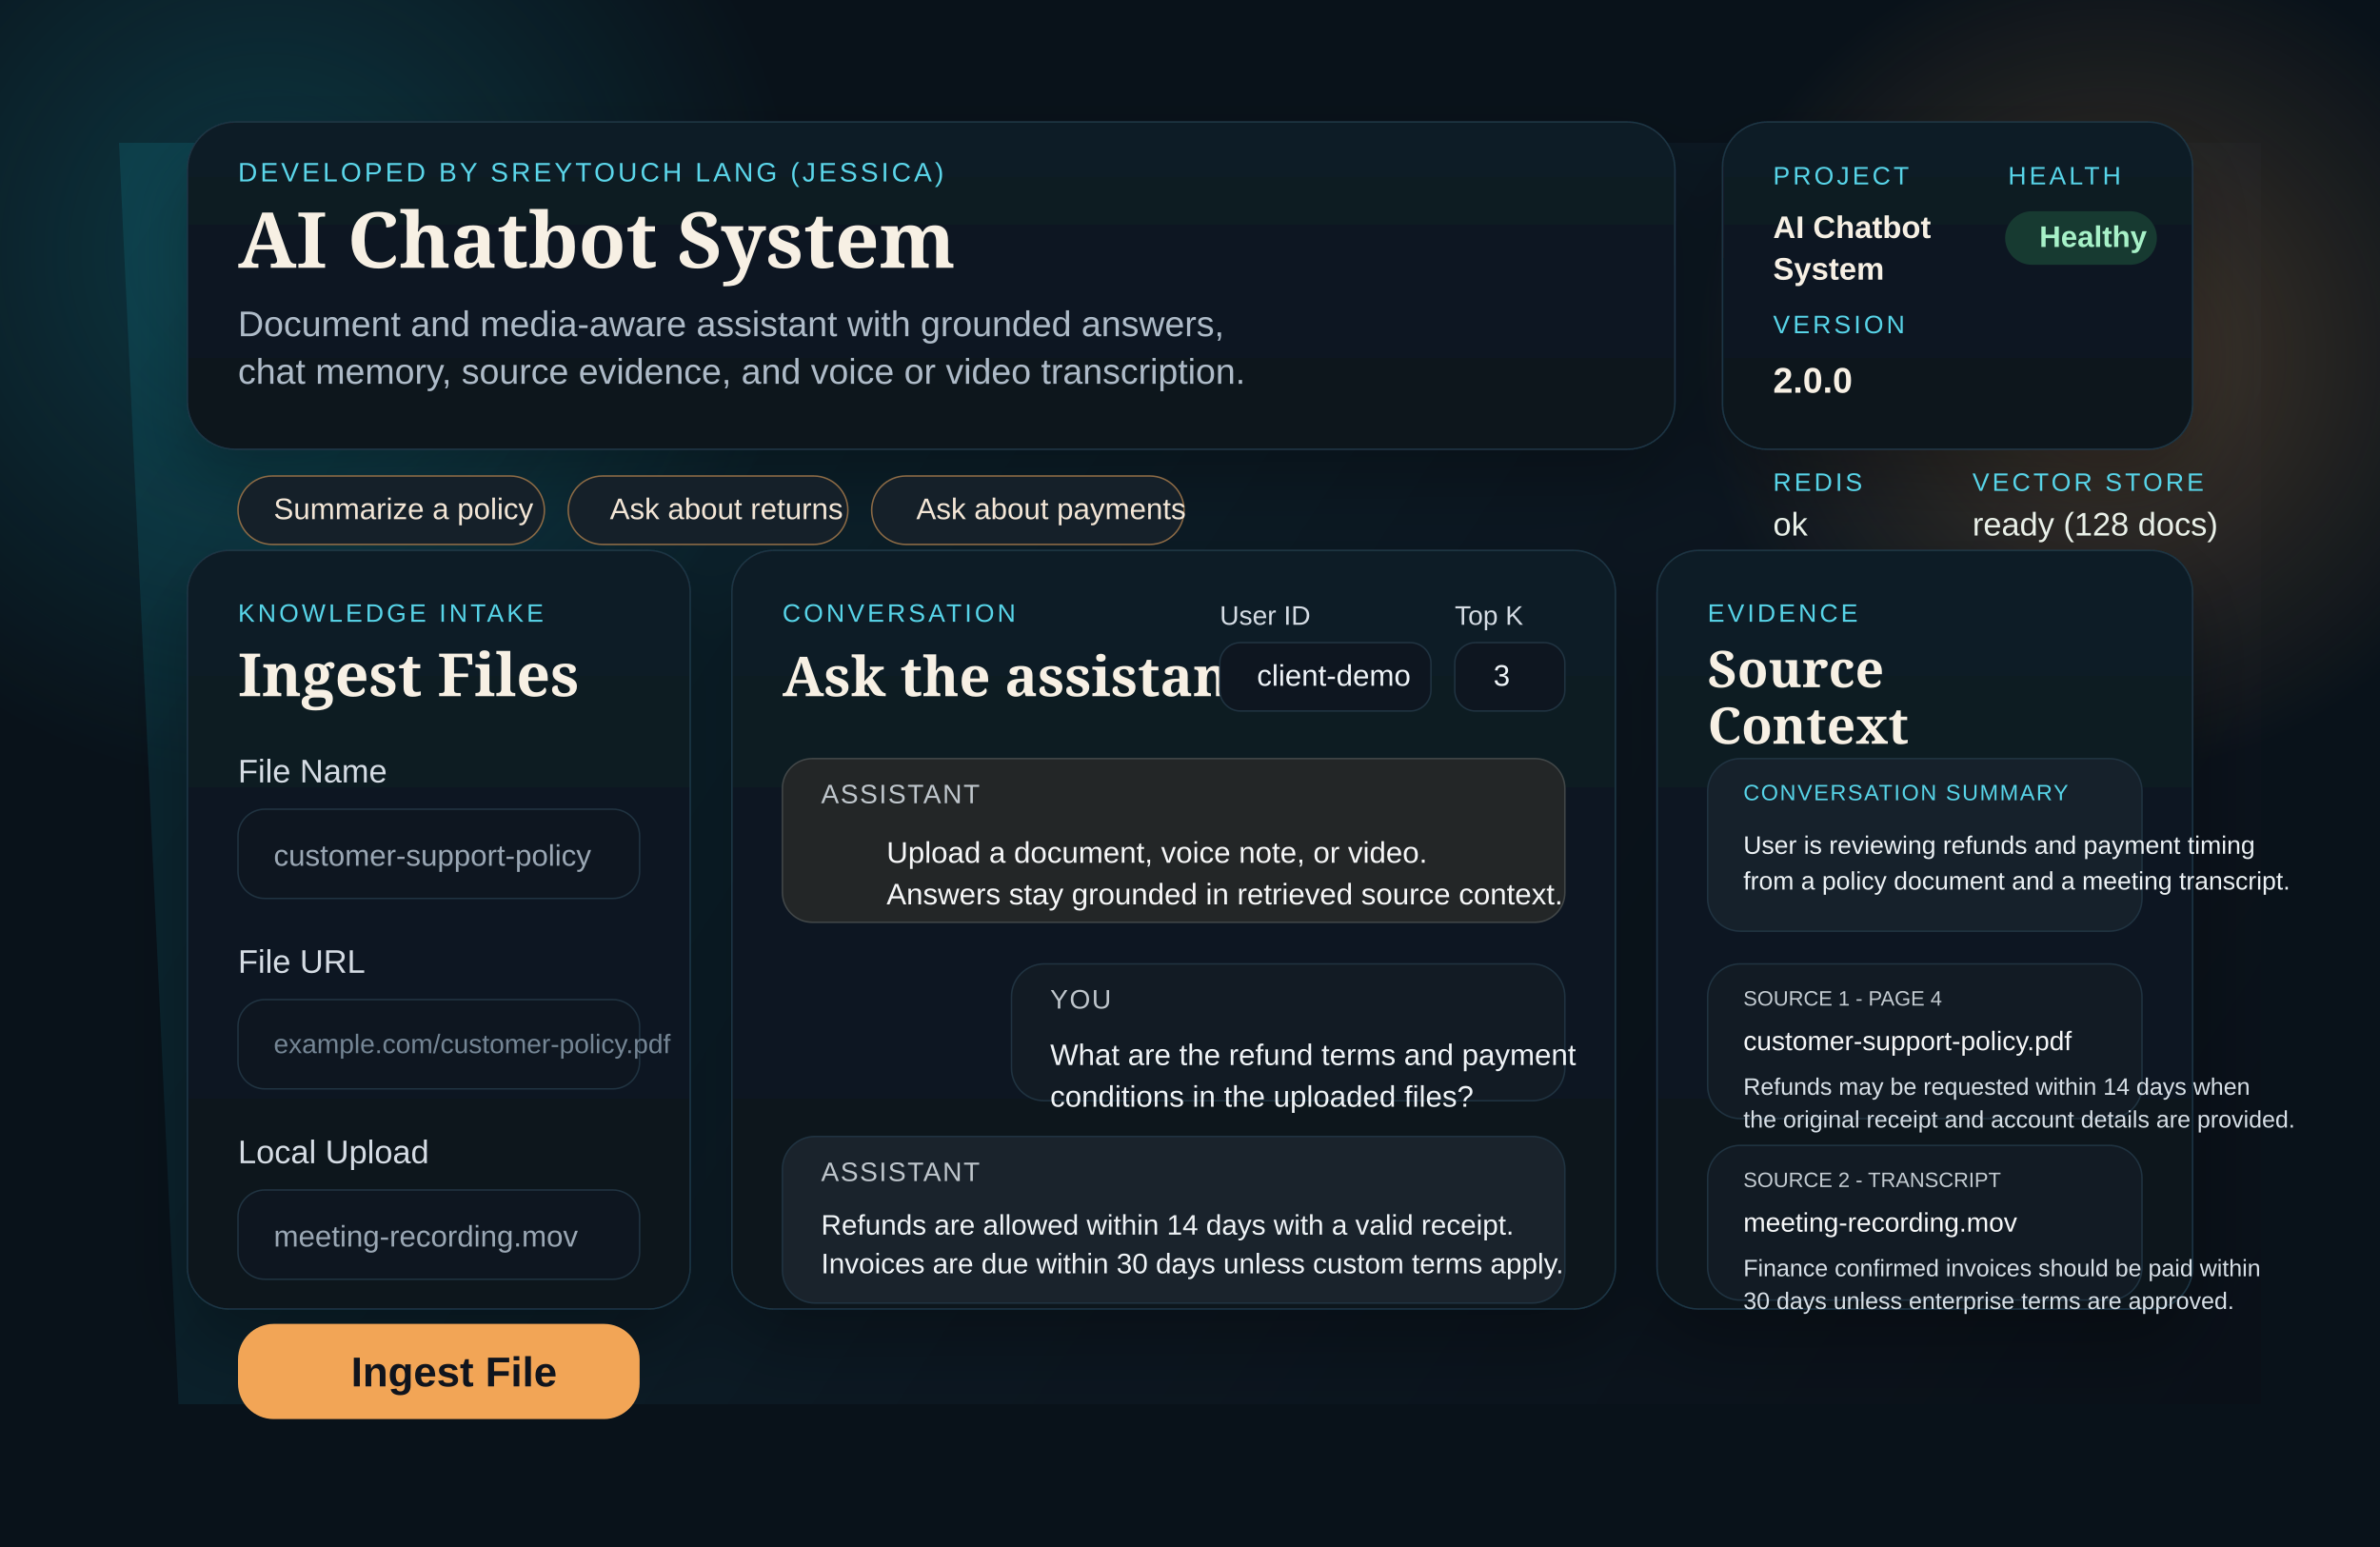
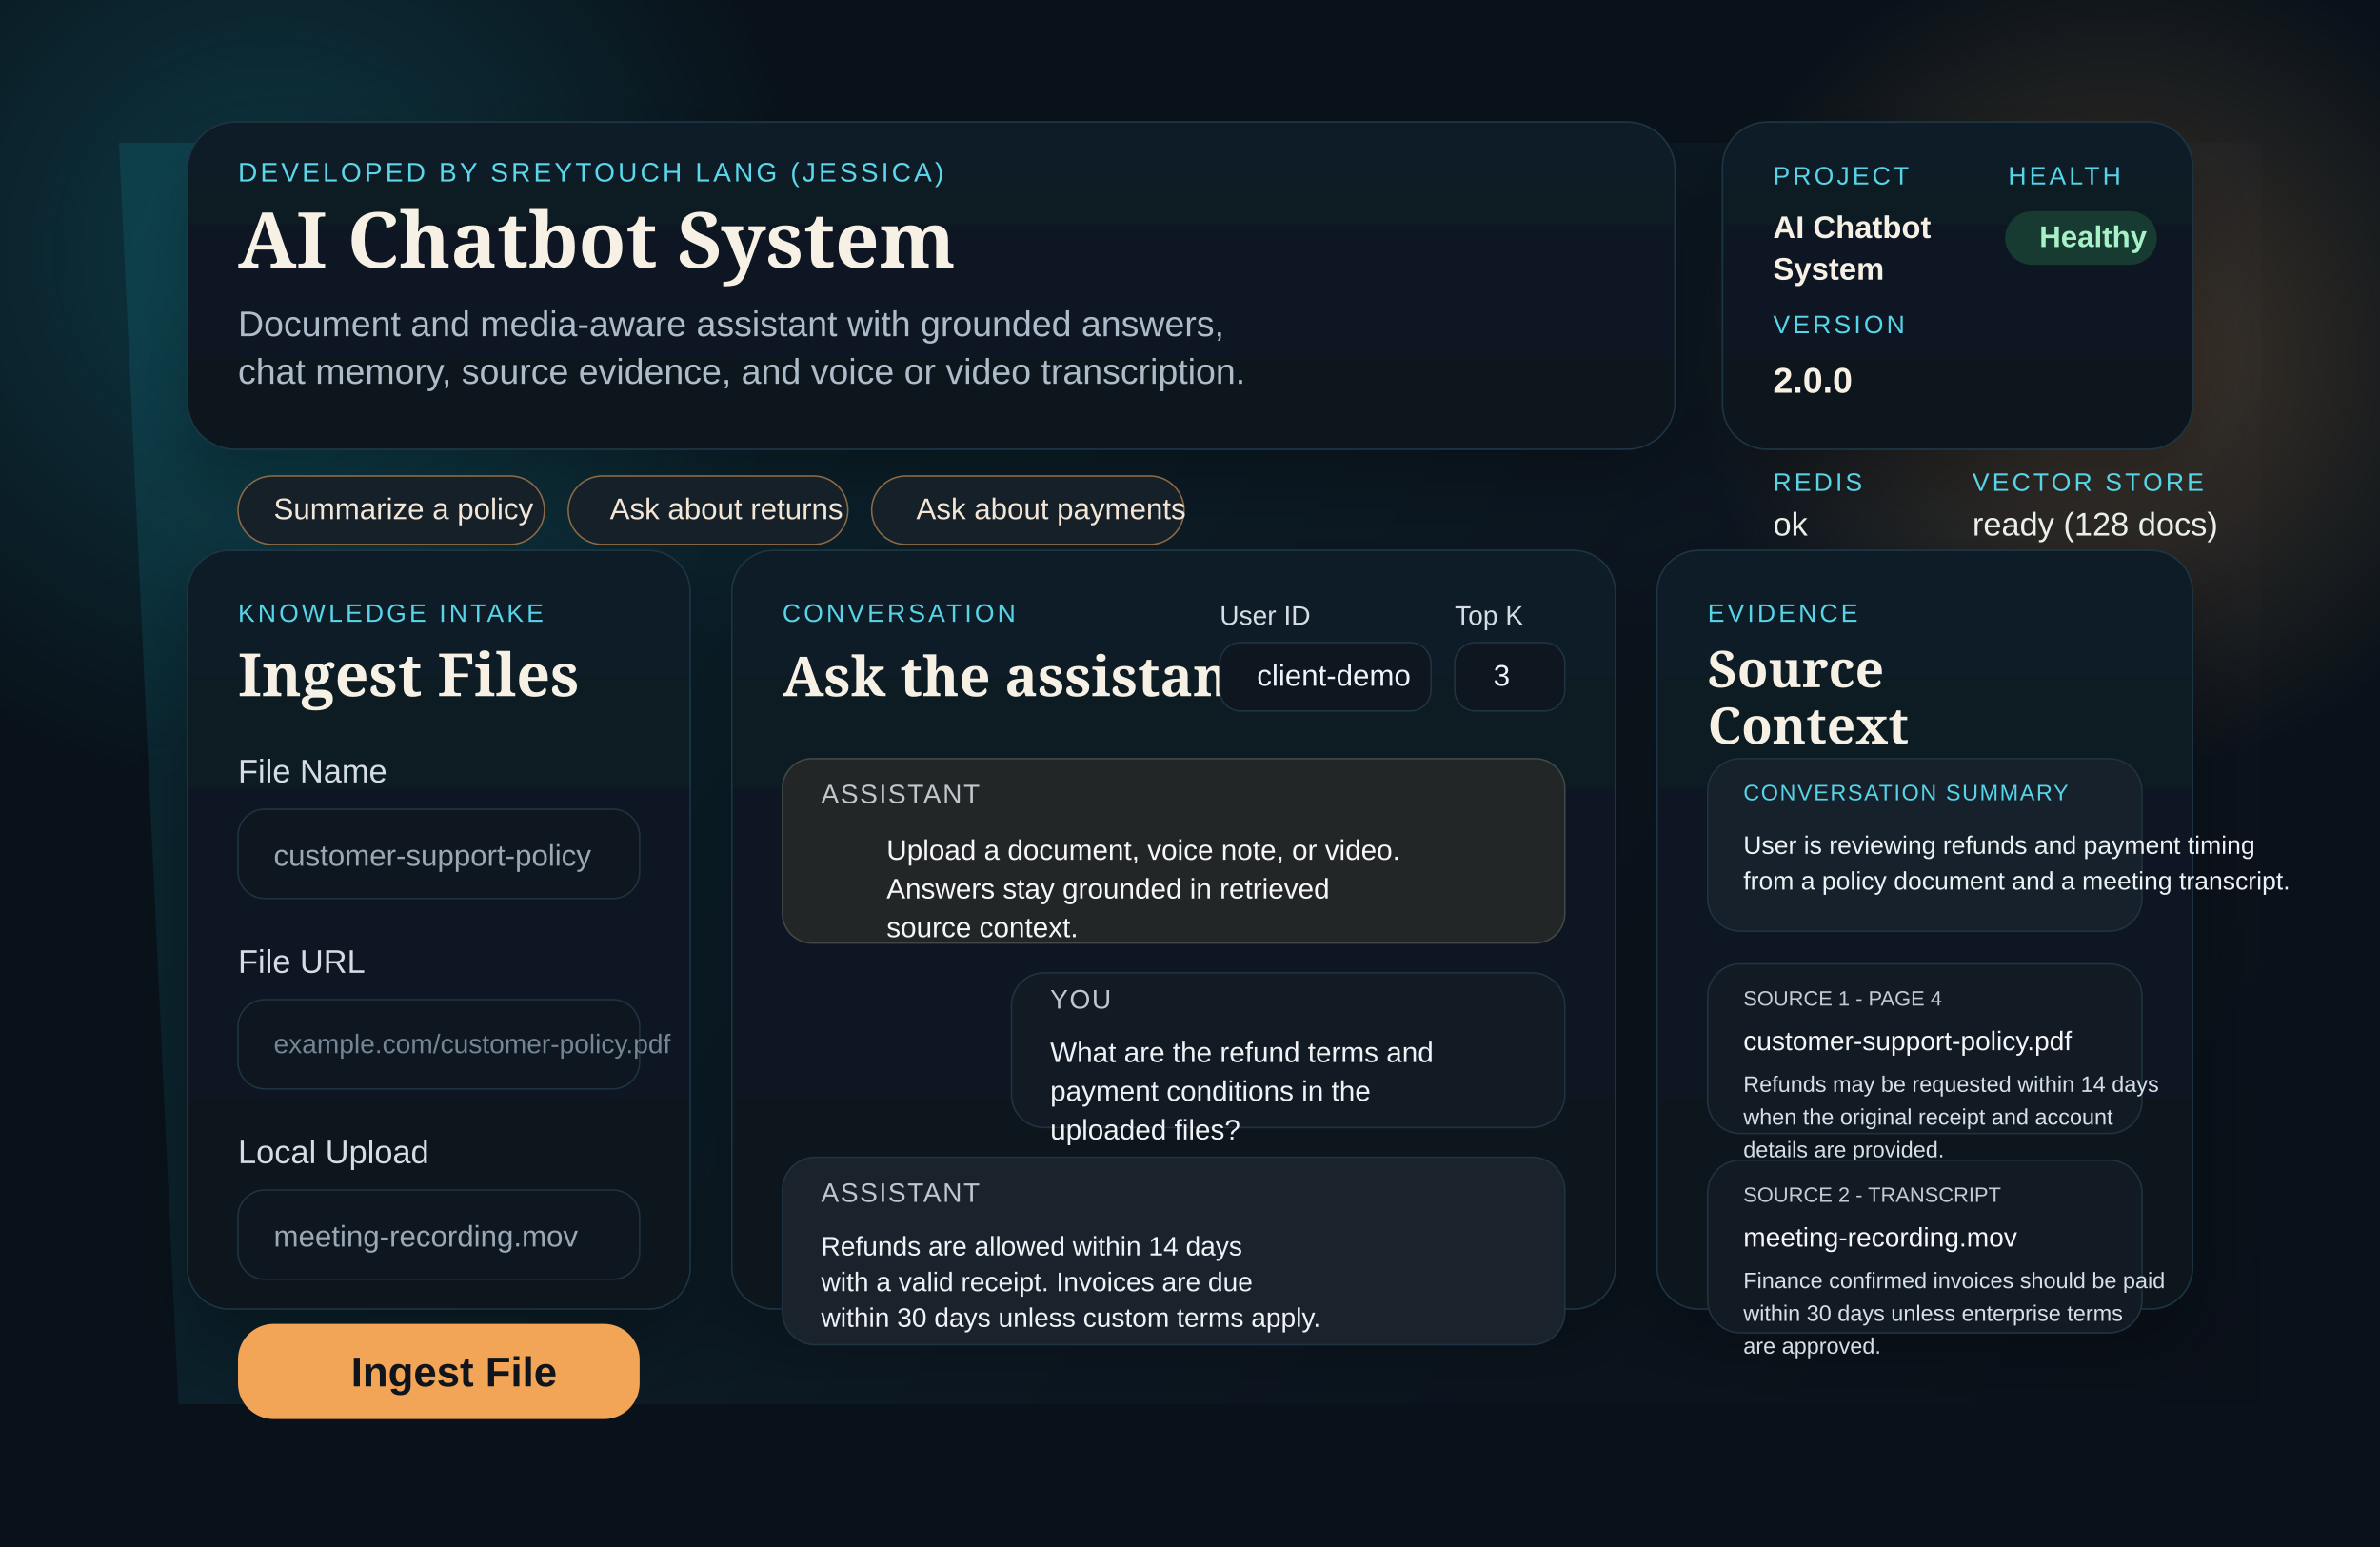
<svg xmlns="http://www.w3.org/2000/svg" width="1600" height="1040" viewBox="0 0 1600 1040" fill="none">
  <defs>
    <linearGradient id="bg" x1="120" y1="80" x2="1490" y2="980" gradientUnits="userSpaceOnUse">
      <stop stop-color="#0A2A34" />
      <stop offset="0.55" stop-color="#0C1721" />
      <stop offset="1" stop-color="#0A1018" />
    </linearGradient>
    <linearGradient id="panel" x1="0" y1="0" x2="0" y2="1">
      <stop stop-color="#111C26" />
      <stop offset="1" stop-color="#0B141D" />
    </linearGradient>
    <radialGradient id="glowLeft" cx="0" cy="0" r="1" gradientUnits="userSpaceOnUse" gradientTransform="translate(180 170) rotate(90) scale(360 360)">
      <stop stop-color="#1A97A8" stop-opacity="0.28" />
      <stop offset="1" stop-color="#1A97A8" stop-opacity="0" />
    </radialGradient>
    <radialGradient id="glowRight" cx="0" cy="0" r="1" gradientUnits="userSpaceOnUse" gradientTransform="translate(1420 240) rotate(90) scale(280 280)">
      <stop stop-color="#F6A75A" stop-opacity="0.24" />
      <stop offset="1" stop-color="#F6A75A" stop-opacity="0" />
    </radialGradient>
    <filter id="shadow" x="80" y="40" width="1440" height="950" filterUnits="userSpaceOnUse" color-interpolation-filters="sRGB">
      <feDropShadow dx="0" dy="24" stdDeviation="24" flood-color="#000000" flood-opacity="0.28" />
    </filter>
  </defs>
  <rect width="1600" height="1040" fill="#09121A" />
  <path d="M80 96H1520V944H120L80 96Z" fill="url(#bg)" />
  <circle cx="180" cy="170" r="360" fill="url(#glowLeft)" />
  <circle cx="1420" cy="240" r="280" fill="url(#glowRight)" />
  <g filter="url(#shadow)">
    <rect x="126" y="82" width="1000" height="220" rx="32" fill="url(#panel)" stroke="#1F3644" />
    <rect x="1158" y="82" width="316" height="220" rx="30" fill="url(#panel)" stroke="#1F3644" />
    <rect x="126" y="370" width="338" height="510" rx="28" fill="url(#panel)" stroke="#1F3644" />
    <rect x="492" y="370" width="594" height="510" rx="28" fill="url(#panel)" stroke="#1F3644" />
    <rect x="1114" y="370" width="360" height="510" rx="28" fill="url(#panel)" stroke="#1F3644" />
  </g>
  <text x="160" y="122" fill="#5BD6EA" font-size="18" font-family="Arial, sans-serif" letter-spacing="2">DEVELOPED BY SREYTOUCH LANG (JESSICA)</text>
  <text x="160" y="180" fill="#F7F0E4" font-size="52" font-weight="700" font-family="Georgia, serif">AI Chatbot System</text>
  <text x="160" y="226" fill="#AEBBC8" font-size="24" font-family="Arial, sans-serif">Document and media-aware assistant with grounded answers,</text>
  <text x="160" y="258" fill="#AEBBC8" font-size="24" font-family="Arial, sans-serif">chat memory, source evidence, and voice or video transcription.</text>
  <rect x="160" y="320" width="206" height="46" rx="23" fill="#152029" stroke="#8C6A45" />
  <rect x="382" y="320" width="188" height="46" rx="23" fill="#152029" stroke="#8C6A45" />
  <rect x="586" y="320" width="210" height="46" rx="23" fill="#152029" stroke="#8C6A45" />
  <text x="184" y="349" fill="#F3E6D6" font-size="20" font-family="Arial, sans-serif">Summarize a policy</text>
  <text x="410" y="349" fill="#F3E6D6" font-size="20" font-family="Arial, sans-serif">Ask about returns</text>
  <text x="616" y="349" fill="#F3E6D6" font-size="20" font-family="Arial, sans-serif">Ask about payments</text>
  <text x="1192" y="124" fill="#57D4E8" font-size="17" font-family="Arial, sans-serif" letter-spacing="2">PROJECT</text>
  <text x="1192" y="160" fill="#F7F0E4" font-size="21" font-weight="700" font-family="Arial, sans-serif">AI Chatbot</text>
  <text x="1192" y="188" fill="#F7F0E4" font-size="21" font-weight="700" font-family="Arial, sans-serif">System</text>
  <text x="1192" y="224" fill="#57D4E8" font-size="17" font-family="Arial, sans-serif" letter-spacing="2">VERSION</text>
  <text x="1192" y="264" fill="#F7F0E4" font-size="24" font-weight="700" font-family="Arial, sans-serif">2.0.0</text>
  <text x="1350" y="124" fill="#57D4E8" font-size="17" font-family="Arial, sans-serif" letter-spacing="2">HEALTH</text>
  <rect x="1348" y="142" width="102" height="36" rx="18" fill="#173A31" />
  <text x="1371" y="166" fill="#A7F1C8" font-size="20" font-weight="700" font-family="Arial, sans-serif">Healthy</text>
  <text x="1192" y="330" fill="#57D4E8" font-size="17" font-family="Arial, sans-serif" letter-spacing="2">REDIS</text>
  <text x="1192" y="360" fill="#E9F0E8" font-size="22" font-family="Arial, sans-serif">ok</text>
  <text x="1326" y="330" fill="#57D4E8" font-size="17" font-family="Arial, sans-serif" letter-spacing="2">VECTOR STORE</text>
  <text x="1326" y="360" fill="#E9F0E8" font-size="22" font-family="Arial, sans-serif">ready (128 docs)</text>
  <text x="160" y="418" fill="#57D4E8" font-size="17" font-family="Arial, sans-serif" letter-spacing="2">KNOWLEDGE INTAKE</text>
  <text x="160" y="468" fill="#F7F0E4" font-size="40" font-family="Georgia, serif" font-weight="700">Ingest Files</text>
  <text x="160" y="526" fill="#D5DCE4" font-size="22" font-family="Arial, sans-serif">File Name</text>
  <rect x="160" y="544" width="270" height="60" rx="18" fill="#0E1620" stroke="#203341" />
  <text x="184" y="582" fill="#9AA7B4" font-size="20" font-family="Arial, sans-serif">customer-support-policy</text>
  <text x="160" y="654" fill="#D5DCE4" font-size="22" font-family="Arial, sans-serif">File URL</text>
  <rect x="160" y="672" width="270" height="60" rx="18" fill="#0E1620" stroke="#203341" />
  <text x="184" y="708" fill="#748594" font-size="18" font-family="Arial, sans-serif">example.com/customer-policy.pdf</text>
  <text x="160" y="782" fill="#D5DCE4" font-size="22" font-family="Arial, sans-serif">Local Upload</text>
  <rect x="160" y="800" width="270" height="60" rx="18" fill="#0E1620" stroke="#203341" />
  <text x="184" y="838" fill="#9AA7B4" font-size="20" font-family="Arial, sans-serif">meeting-recording.mov</text>
  <rect x="160" y="890" width="270" height="64" rx="24" fill="#F2A556" />
  <text x="236" y="932" fill="#10141D" font-size="28" font-family="Arial, sans-serif" font-weight="700">Ingest File</text>
  <text x="526" y="418" fill="#57D4E8" font-size="17" font-family="Arial, sans-serif" letter-spacing="2">CONVERSATION</text>
  <text x="526" y="468" fill="#F7F0E4" font-size="37" font-family="Georgia, serif" font-weight="700">Ask the assistant</text>
  <text x="820" y="420" fill="#D5DCE4" font-size="18" font-family="Arial, sans-serif">User ID</text>
  <rect x="820" y="432" width="142" height="46" rx="14" fill="#0E1620" stroke="#203341" />
  <text x="845" y="461" fill="#EFF4F8" font-size="20" font-family="Arial, sans-serif">client-demo</text>
  <text x="978" y="420" fill="#D5DCE4" font-size="18" font-family="Arial, sans-serif">Top K</text>
  <rect x="978" y="432" width="74" height="46" rx="14" fill="#0E1620" stroke="#203341" />
  <text x="1004" y="461" fill="#EFF4F8" font-size="20" font-family="Arial, sans-serif">3</text>
-   <rect x="526" y="510" width="526" height="110" rx="20" fill="#232627" stroke="#424748" />
+   <rect x="526" y="510" width="526" height="124" rx="20" fill="#232627" stroke="#424748" />
  <text x="552" y="540" fill="#BFC6CC" font-size="18" font-family="Arial, sans-serif" letter-spacing="1">ASSISTANT</text>
-   <text x="596" y="580" fill="#F6F7F8" font-size="20" font-family="Arial, sans-serif">Upload a document, voice note, or video.</text>
-   <text x="596" y="608" fill="#F6F7F8" font-size="20" font-family="Arial, sans-serif">Answers stay grounded in retrieved source context.</text>
-   <rect x="680" y="648" width="372" height="92" rx="22" fill="#121B24" stroke="#203341" />
+   <text x="596" y="578" fill="#F6F7F8" font-size="19" font-family="Arial, sans-serif">Upload a document, voice note, or video.</text>
+   <text x="596" y="604" fill="#F6F7F8" font-size="19" font-family="Arial, sans-serif">Answers stay grounded in retrieved</text>
+   <text x="596" y="630" fill="#F6F7F8" font-size="19" font-family="Arial, sans-serif">source context.</text>
+   <rect x="680" y="654" width="372" height="104" rx="22" fill="#121B24" stroke="#203341" />
  <text x="706" y="678" fill="#BFC6CC" font-size="18" font-family="Arial, sans-serif" letter-spacing="1">YOU</text>
-   <text x="706" y="716" fill="#EFF3F6" font-size="20" font-family="Arial, sans-serif">What are the refund terms and payment</text>
-   <text x="706" y="744" fill="#EFF3F6" font-size="20" font-family="Arial, sans-serif">conditions in the uploaded files?</text>
-   <rect x="526" y="764" width="526" height="112" rx="22" fill="#1A232C" stroke="#203341" />
-   <text x="552" y="794" fill="#BFC6CC" font-size="18" font-family="Arial, sans-serif" letter-spacing="1">ASSISTANT</text>
-   <text x="552" y="830" fill="#EFF3F6" font-size="19" font-family="Arial, sans-serif">Refunds are allowed within 14 days with a valid receipt.</text>
-   <text x="552" y="856" fill="#EFF3F6" font-size="19" font-family="Arial, sans-serif">Invoices are due within 30 days unless custom terms apply.</text>
+   <text x="706" y="714" fill="#EFF3F6" font-size="19" font-family="Arial, sans-serif">What are the refund terms and</text>
+   <text x="706" y="740" fill="#EFF3F6" font-size="19" font-family="Arial, sans-serif">payment conditions in the</text>
+   <text x="706" y="766" fill="#EFF3F6" font-size="19" font-family="Arial, sans-serif">uploaded files?</text>
+   <rect x="526" y="778" width="526" height="126" rx="22" fill="#1A232C" stroke="#203341" />
+   <text x="552" y="808" fill="#BFC6CC" font-size="18" font-family="Arial, sans-serif" letter-spacing="1">ASSISTANT</text>
+   <text x="552" y="844" fill="#EFF3F6" font-size="18" font-family="Arial, sans-serif">Refunds are allowed within 14 days</text>
+   <text x="552" y="868" fill="#EFF3F6" font-size="18" font-family="Arial, sans-serif">with a valid receipt. Invoices are due</text>
+   <text x="552" y="892" fill="#EFF3F6" font-size="18" font-family="Arial, sans-serif">within 30 days unless custom terms apply.</text>
  <text x="1148" y="418" fill="#57D4E8" font-size="17" font-family="Arial, sans-serif" letter-spacing="2">EVIDENCE</text>
  <text x="1148" y="462" fill="#F7F0E4" font-size="34" font-family="Georgia, serif" font-weight="700">Source</text>
  <text x="1148" y="500" fill="#F7F0E4" font-size="34" font-family="Georgia, serif" font-weight="700">Context</text>
  <rect x="1148" y="510" width="292" height="116" rx="22" fill="#16212B" stroke="#203341" />
  <text x="1172" y="538" fill="#57D4E8" font-size="15" font-family="Arial, sans-serif" letter-spacing="1">CONVERSATION SUMMARY</text>
  <text x="1172" y="574" fill="#ECF1F4" font-size="17" font-family="Arial, sans-serif">User is reviewing refunds and payment timing</text>
  <text x="1172" y="598" fill="#ECF1F4" font-size="17" font-family="Arial, sans-serif">from a policy document and a meeting transcript.</text>
-   <rect x="1148" y="648" width="292" height="104" rx="22" fill="#121B24" stroke="#203341" />
+   <rect x="1148" y="648" width="292" height="114" rx="22" fill="#121B24" stroke="#203341" />
  <text x="1172" y="676" fill="#C4CCD2" font-size="14" font-family="Arial, sans-serif">SOURCE 1  -  PAGE 4</text>
  <text x="1172" y="706" fill="#F6F7F8" font-size="18" font-family="Arial, sans-serif">customer-support-policy.pdf</text>
-   <text x="1172" y="736" fill="#D7DFE6" font-size="16" font-family="Arial, sans-serif">Refunds may be requested within 14 days when</text>
-   <text x="1172" y="758" fill="#D7DFE6" font-size="16" font-family="Arial, sans-serif">the original receipt and account details are provided.</text>
-   <rect x="1148" y="770" width="292" height="104" rx="22" fill="#121B24" stroke="#203341" />
-   <text x="1172" y="798" fill="#C4CCD2" font-size="14" font-family="Arial, sans-serif">SOURCE 2  -  TRANSCRIPT</text>
-   <text x="1172" y="828" fill="#F6F7F8" font-size="18" font-family="Arial, sans-serif">meeting-recording.mov</text>
-   <text x="1172" y="858" fill="#D7DFE6" font-size="16" font-family="Arial, sans-serif">Finance confirmed invoices should be paid within</text>
-   <text x="1172" y="880" fill="#D7DFE6" font-size="16" font-family="Arial, sans-serif">30 days unless enterprise terms are approved.</text>
+   <text x="1172" y="734" fill="#D7DFE6" font-size="15" font-family="Arial, sans-serif">Refunds may be requested within 14 days</text>
+   <text x="1172" y="756" fill="#D7DFE6" font-size="15" font-family="Arial, sans-serif">when the original receipt and account</text>
+   <text x="1172" y="778" fill="#D7DFE6" font-size="15" font-family="Arial, sans-serif">details are provided.</text>
+   <rect x="1148" y="780" width="292" height="116" rx="22" fill="#121B24" stroke="#203341" />
+   <text x="1172" y="808" fill="#C4CCD2" font-size="14" font-family="Arial, sans-serif">SOURCE 2  -  TRANSCRIPT</text>
+   <text x="1172" y="838" fill="#F6F7F8" font-size="18" font-family="Arial, sans-serif">meeting-recording.mov</text>
+   <text x="1172" y="866" fill="#D7DFE6" font-size="15" font-family="Arial, sans-serif">Finance confirmed invoices should be paid</text>
+   <text x="1172" y="888" fill="#D7DFE6" font-size="15" font-family="Arial, sans-serif">within 30 days unless enterprise terms</text>
+   <text x="1172" y="910" fill="#D7DFE6" font-size="15" font-family="Arial, sans-serif">are approved.</text>
</svg>
